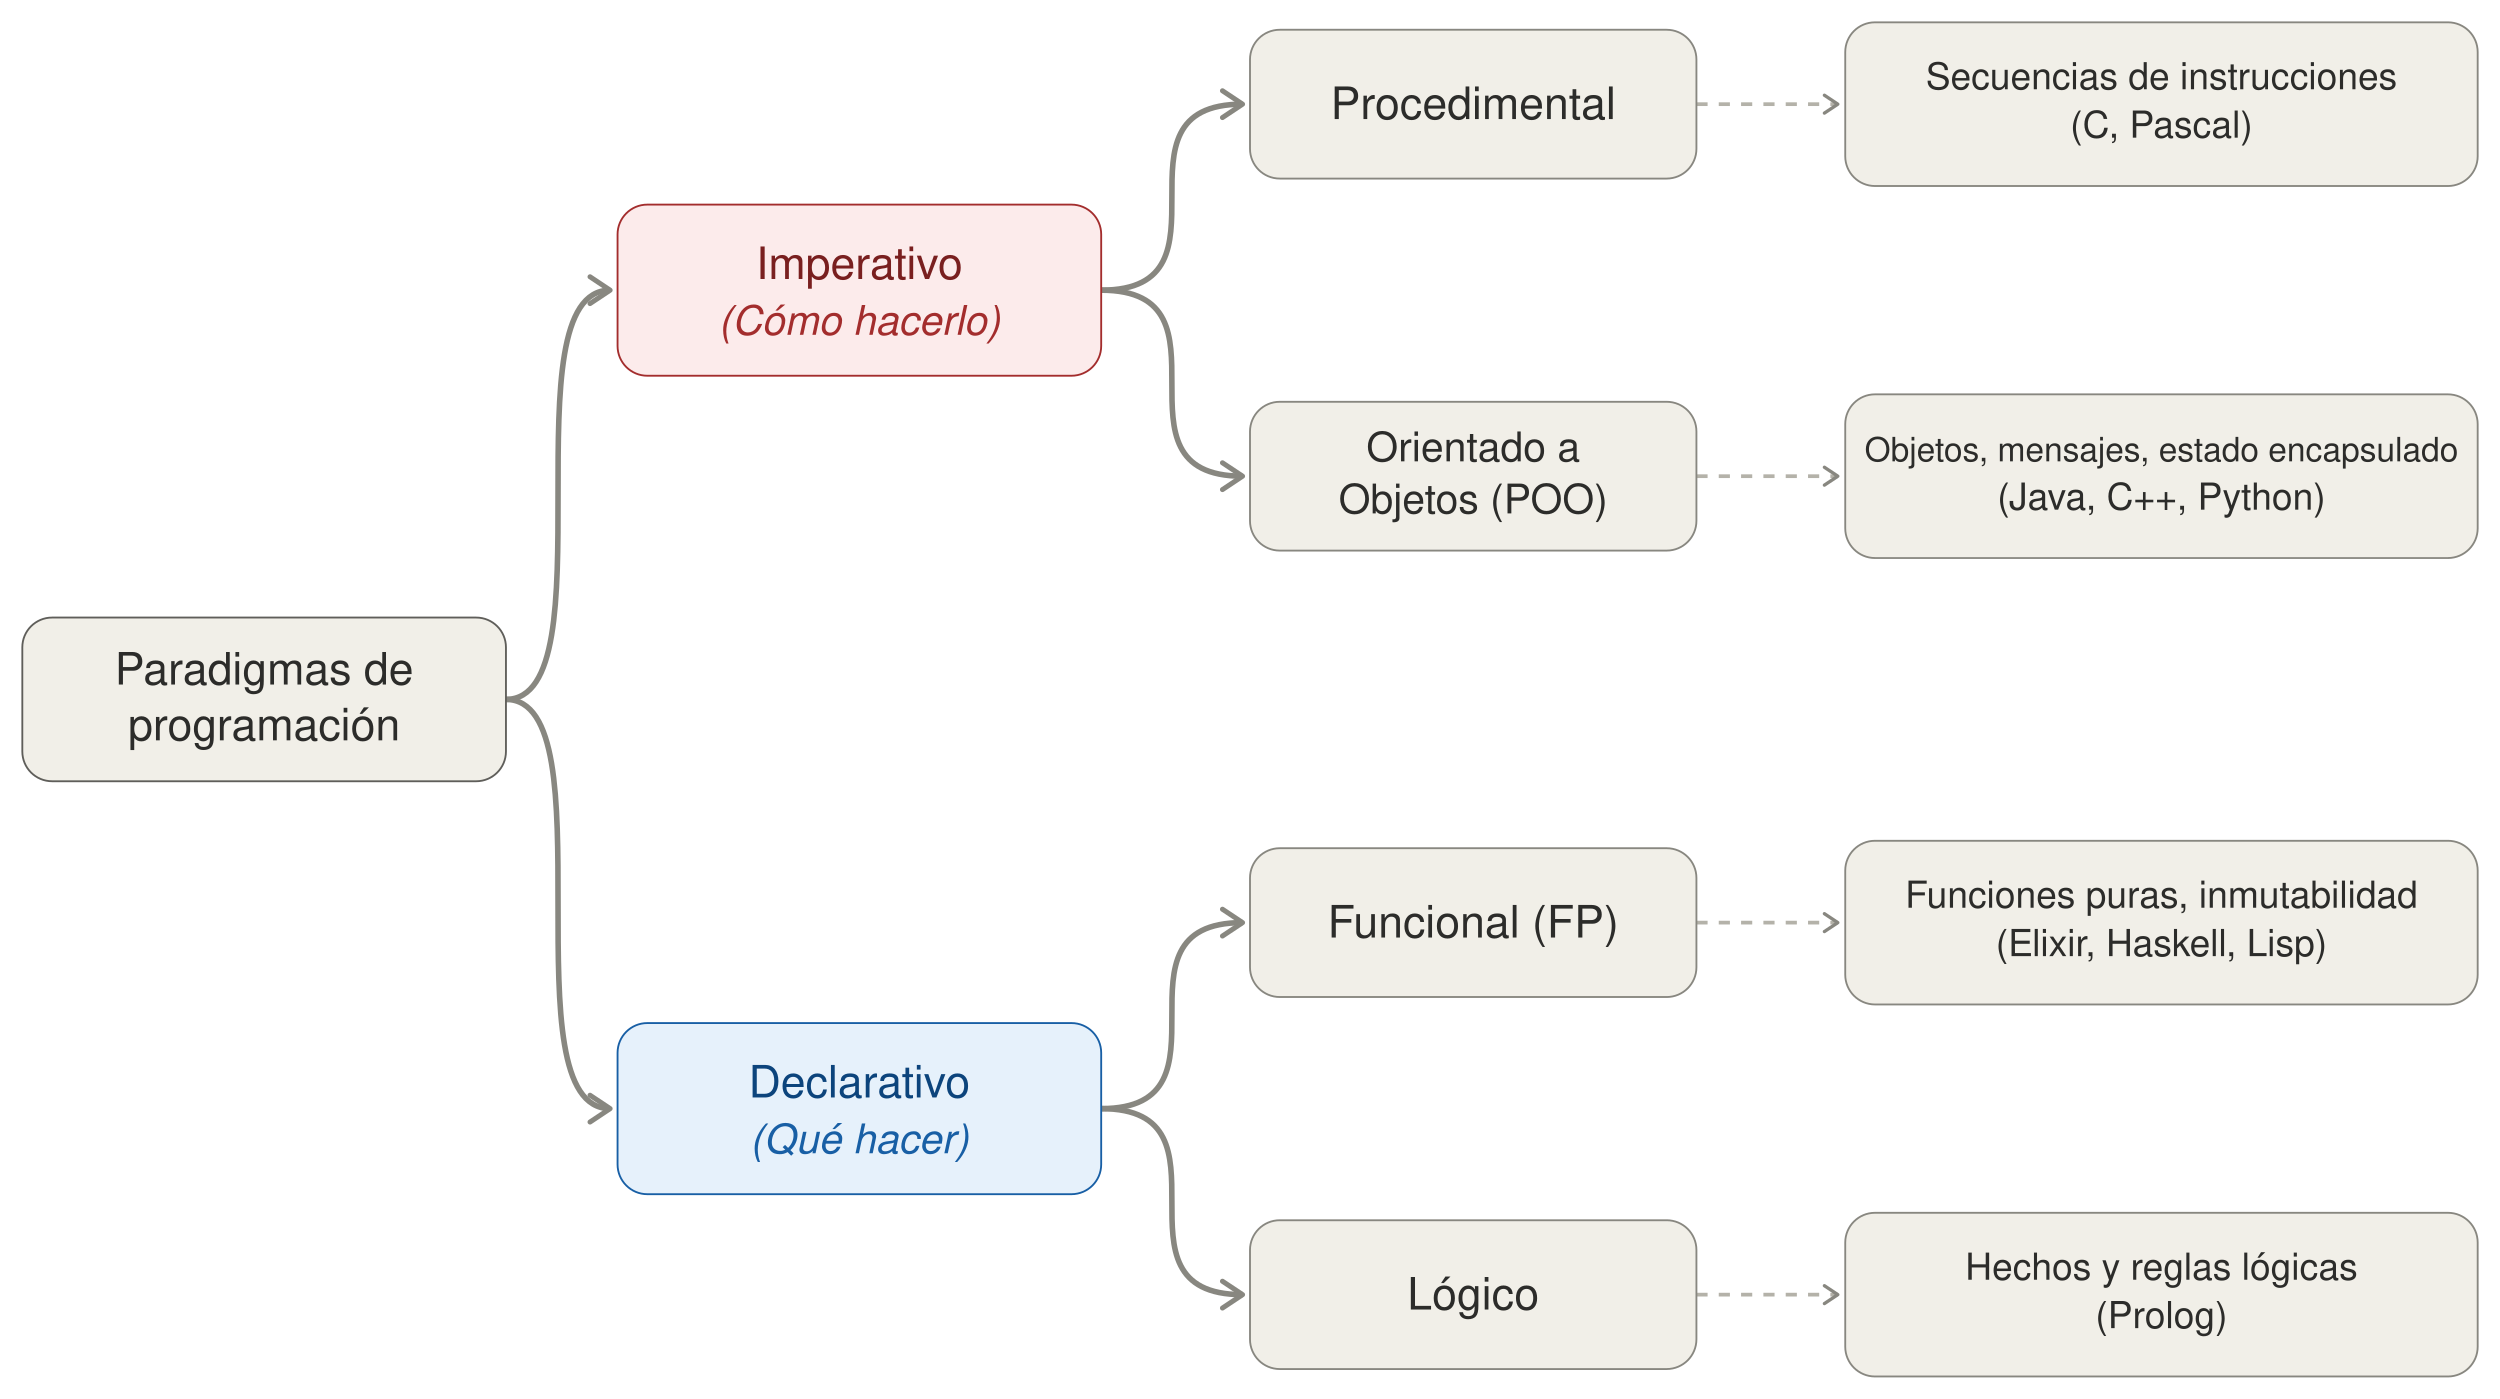
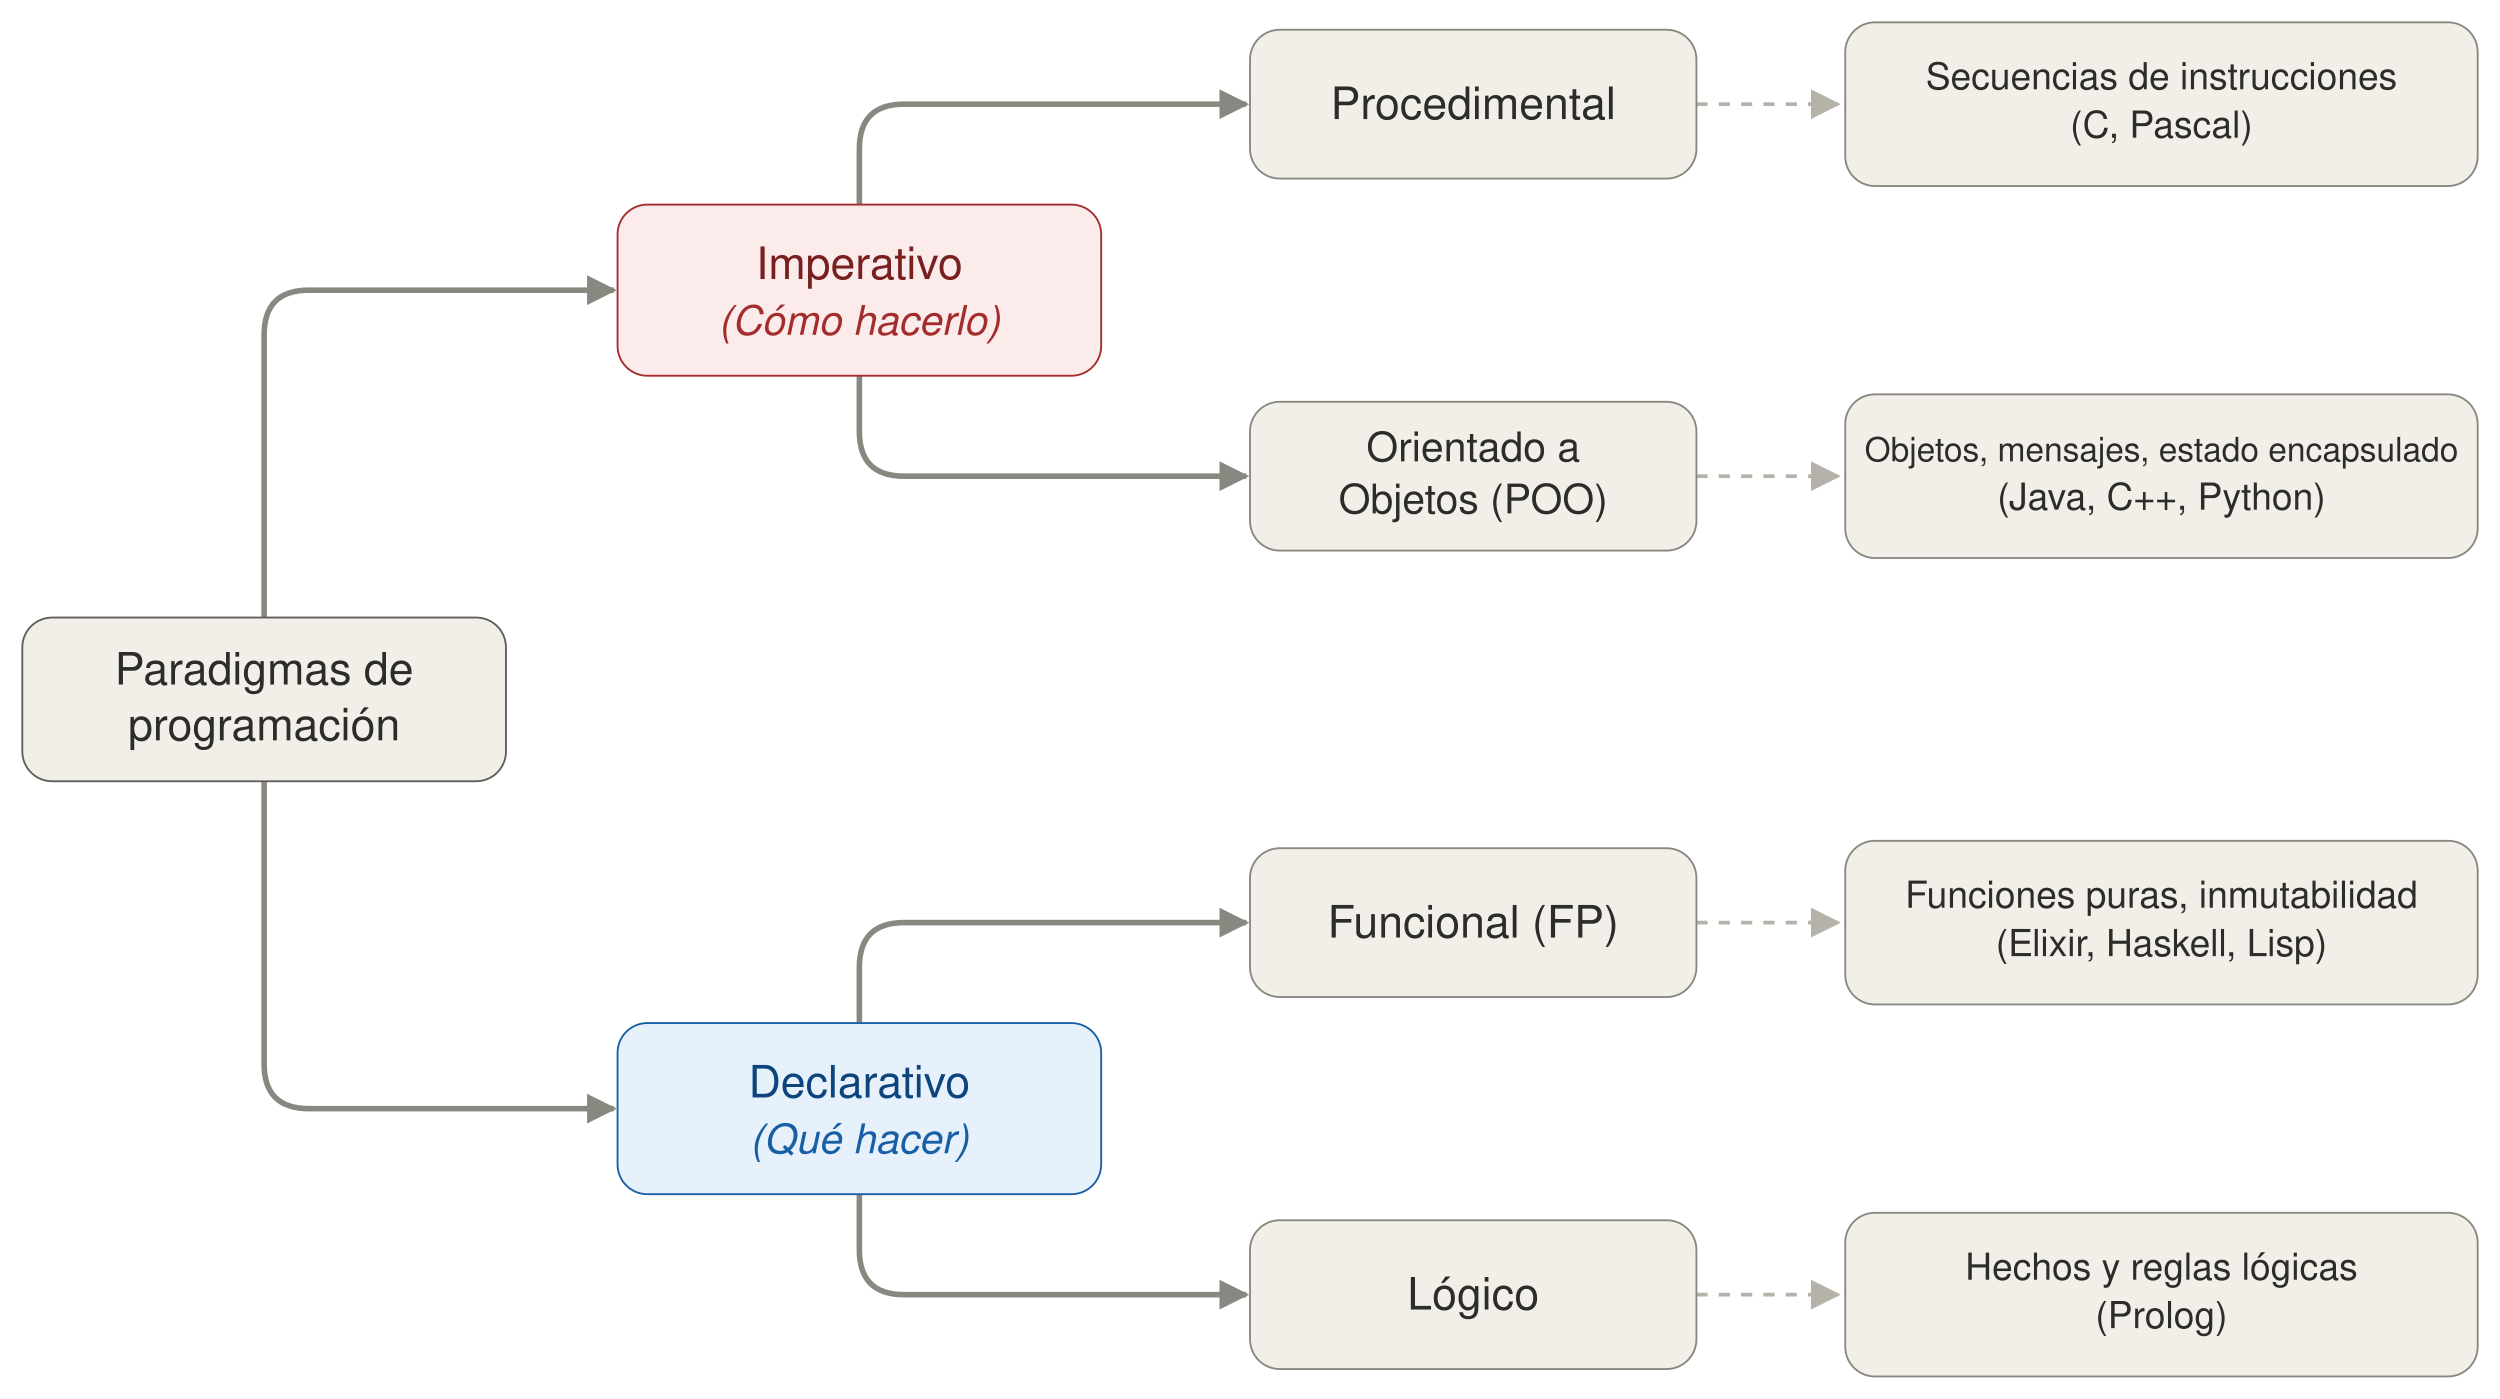
<svg xmlns="http://www.w3.org/2000/svg" viewBox="14 42 672 376" font-family="Helvetica, Arial, sans-serif" role="img" aria-label="Paradigmas de programación">
  <defs>
-     <marker id="arrow" viewBox="0 0 10 10" refX="8" refY="5" markerWidth="6" markerHeight="6" orient="auto-start-reverse">
-       <path d="M2 1L8 5L2 9" fill="none" stroke="#888780" stroke-width="1.5" stroke-linecap="round" stroke-linejoin="round" />
+     <marker id="arrow" viewBox="0 0 10 10" refX="9" refY="5" markerWidth="8" markerHeight="8" markerUnits="userSpaceOnUse" orient="auto">
+       <path d="M0 0L10 5L0 10z" fill="#888780" />
+     </marker>
+     <marker id="arrow-claro" viewBox="0 0 10 10" refX="9" refY="5" markerWidth="8" markerHeight="8" markerUnits="userSpaceOnUse" orient="auto">
+       <path d="M0 0L10 5L0 10z" fill="#b4b2a9" />
    </marker>
  </defs>
-   <path d="M150 230 C 178 230, 150 120, 178 120" fill="none" stroke="#888780" stroke-width="1.5" marker-end="url(#arrow)" />
-   <path d="M150 230 C 178 230, 150 340, 178 340" fill="none" stroke="#888780" stroke-width="1.5" marker-end="url(#arrow)" />
-   <path d="M310 120 C 348 120, 310 70, 348 70" fill="none" stroke="#888780" stroke-width="1.5" marker-end="url(#arrow)" />
-   <path d="M310 120 C 348 120, 310 170, 348 170" fill="none" stroke="#888780" stroke-width="1.5" marker-end="url(#arrow)" />
-   <path d="M310 340 C 348 340, 310 290, 348 290" fill="none" stroke="#888780" stroke-width="1.5" marker-end="url(#arrow)" />
-   <path d="M310 340 C 348 340, 310 390, 348 390" fill="none" stroke="#888780" stroke-width="1.5" marker-end="url(#arrow)" />
-   <line x1="470" y1="70" x2="508" y2="70" stroke="#b4b2a9" stroke-width="1" stroke-dasharray="3 3" marker-end="url(#arrow)" />
-   <line x1="470" y1="170" x2="508" y2="170" stroke="#b4b2a9" stroke-width="1" stroke-dasharray="3 3" marker-end="url(#arrow)" />
-   <line x1="470" y1="290" x2="508" y2="290" stroke="#b4b2a9" stroke-width="1" stroke-dasharray="3 3" marker-end="url(#arrow)" />
-   <line x1="470" y1="390" x2="508" y2="390" stroke="#b4b2a9" stroke-width="1" stroke-dasharray="3 3" marker-end="url(#arrow)" />
+   <path d="M85 208 L85 132 Q85 120 97 120 L179 120" fill="none" stroke="#888780" stroke-width="1.5" marker-end="url(#arrow)" />
+   <path d="M85 252 L85 328 Q85 340 97 340 L179 340" fill="none" stroke="#888780" stroke-width="1.5" marker-end="url(#arrow)" />
+   <path d="M245 97 L245 82 Q245 70 257 70 L349 70" fill="none" stroke="#888780" stroke-width="1.5" marker-end="url(#arrow)" />
+   <path d="M245 143 L245 158 Q245 170 257 170 L349 170" fill="none" stroke="#888780" stroke-width="1.5" marker-end="url(#arrow)" />
+   <path d="M245 317 L245 302 Q245 290 257 290 L349 290" fill="none" stroke="#888780" stroke-width="1.5" marker-end="url(#arrow)" />
+   <path d="M245 363 L245 378 Q245 390 257 390 L349 390" fill="none" stroke="#888780" stroke-width="1.5" marker-end="url(#arrow)" />
+   <line x1="470" y1="70" x2="508" y2="70" stroke="#b4b2a9" stroke-width="1" stroke-dasharray="3 3" marker-end="url(#arrow-claro)" />
+   <line x1="470" y1="170" x2="508" y2="170" stroke="#b4b2a9" stroke-width="1" stroke-dasharray="3 3" marker-end="url(#arrow-claro)" />
+   <line x1="470" y1="290" x2="508" y2="290" stroke="#b4b2a9" stroke-width="1" stroke-dasharray="3 3" marker-end="url(#arrow-claro)" />
+   <line x1="470" y1="390" x2="508" y2="390" stroke="#b4b2a9" stroke-width="1" stroke-dasharray="3 3" marker-end="url(#arrow-claro)" />
  <rect x="20" y="208" width="130" height="44" rx="8" fill="#F1EFE8" stroke="#5F5E5A" stroke-width="0.5" />
  <text x="85" y="226" text-anchor="middle" fill="#2C2C2A" font-size="12" font-weight="500">Paradigmas de</text>
  <text x="85" y="241" text-anchor="middle" fill="#2C2C2A" font-size="12" font-weight="500">programación</text>
  <rect x="180" y="97" width="130" height="46" rx="8" fill="#FCEBEB" stroke="#A32D2D" stroke-width="0.5" />
  <text x="245" y="117" text-anchor="middle" fill="#791F1F" font-size="12" font-weight="500">Imperativo</text>
  <text x="245" y="132" text-anchor="middle" fill="#A32D2D" font-size="11" font-style="italic">(Cómo hacerlo)</text>
  <rect x="180" y="317" width="130" height="46" rx="8" fill="#E6F1FB" stroke="#185FA5" stroke-width="0.5" />
  <text x="245" y="337" text-anchor="middle" fill="#0C447C" font-size="12" font-weight="500">Declarativo</text>
  <text x="245" y="352" text-anchor="middle" fill="#185FA5" font-size="11" font-style="italic">(Qué hacer)</text>
  <rect x="350" y="50" width="120" height="40" rx="8" fill="#F1EFE8" stroke="#888780" stroke-width="0.5" />
  <text x="410" y="74" text-anchor="middle" fill="#2C2C2A" font-size="12">Procedimental</text>
  <rect x="350" y="150" width="120" height="40" rx="8" fill="#F1EFE8" stroke="#888780" stroke-width="0.5" />
  <text x="410" y="166" text-anchor="middle" fill="#2C2C2A" font-size="11">Orientado a</text>
  <text x="410" y="180" text-anchor="middle" fill="#2C2C2A" font-size="11">Objetos (POO)</text>
  <rect x="350" y="270" width="120" height="40" rx="8" fill="#F1EFE8" stroke="#888780" stroke-width="0.5" />
  <text x="410" y="294" text-anchor="middle" fill="#2C2C2A" font-size="12">Funcional (FP)</text>
  <rect x="350" y="370" width="120" height="40" rx="8" fill="#F1EFE8" stroke="#888780" stroke-width="0.5" />
  <text x="410" y="394" text-anchor="middle" fill="#2C2C2A" font-size="12">Lógico</text>
  <rect x="510" y="48" width="170" height="44" rx="8" fill="#F1EFE8" stroke="#888780" stroke-width="0.5" />
  <text x="595" y="66" text-anchor="middle" fill="#2C2C2A" font-size="10">Secuencias de instrucciones</text>
  <text x="595" y="79" text-anchor="middle" fill="#2C2C2A" font-size="10">(C, Pascal)</text>
  <rect x="510" y="148" width="170" height="44" rx="8" fill="#F1EFE8" stroke="#888780" stroke-width="0.5" />
  <text x="595" y="166" text-anchor="middle" fill="#2C2C2A" font-size="9">Objetos, mensajes, estado encapsulado</text>
  <text x="595" y="179" text-anchor="middle" fill="#2C2C2A" font-size="10">(Java, C++, Python)</text>
  <rect x="510" y="268" width="170" height="44" rx="8" fill="#F1EFE8" stroke="#888780" stroke-width="0.5" />
  <text x="595" y="286" text-anchor="middle" fill="#2C2C2A" font-size="10">Funciones puras, inmutabilidad</text>
  <text x="595" y="299" text-anchor="middle" fill="#2C2C2A" font-size="10">(Elixir, Haskell, Lisp)</text>
  <rect x="510" y="368" width="170" height="44" rx="8" fill="#F1EFE8" stroke="#888780" stroke-width="0.5" />
  <text x="595" y="386" text-anchor="middle" fill="#2C2C2A" font-size="10">Hechos y reglas lógicas</text>
  <text x="595" y="399" text-anchor="middle" fill="#2C2C2A" font-size="10">(Prolog)</text>
</svg>
